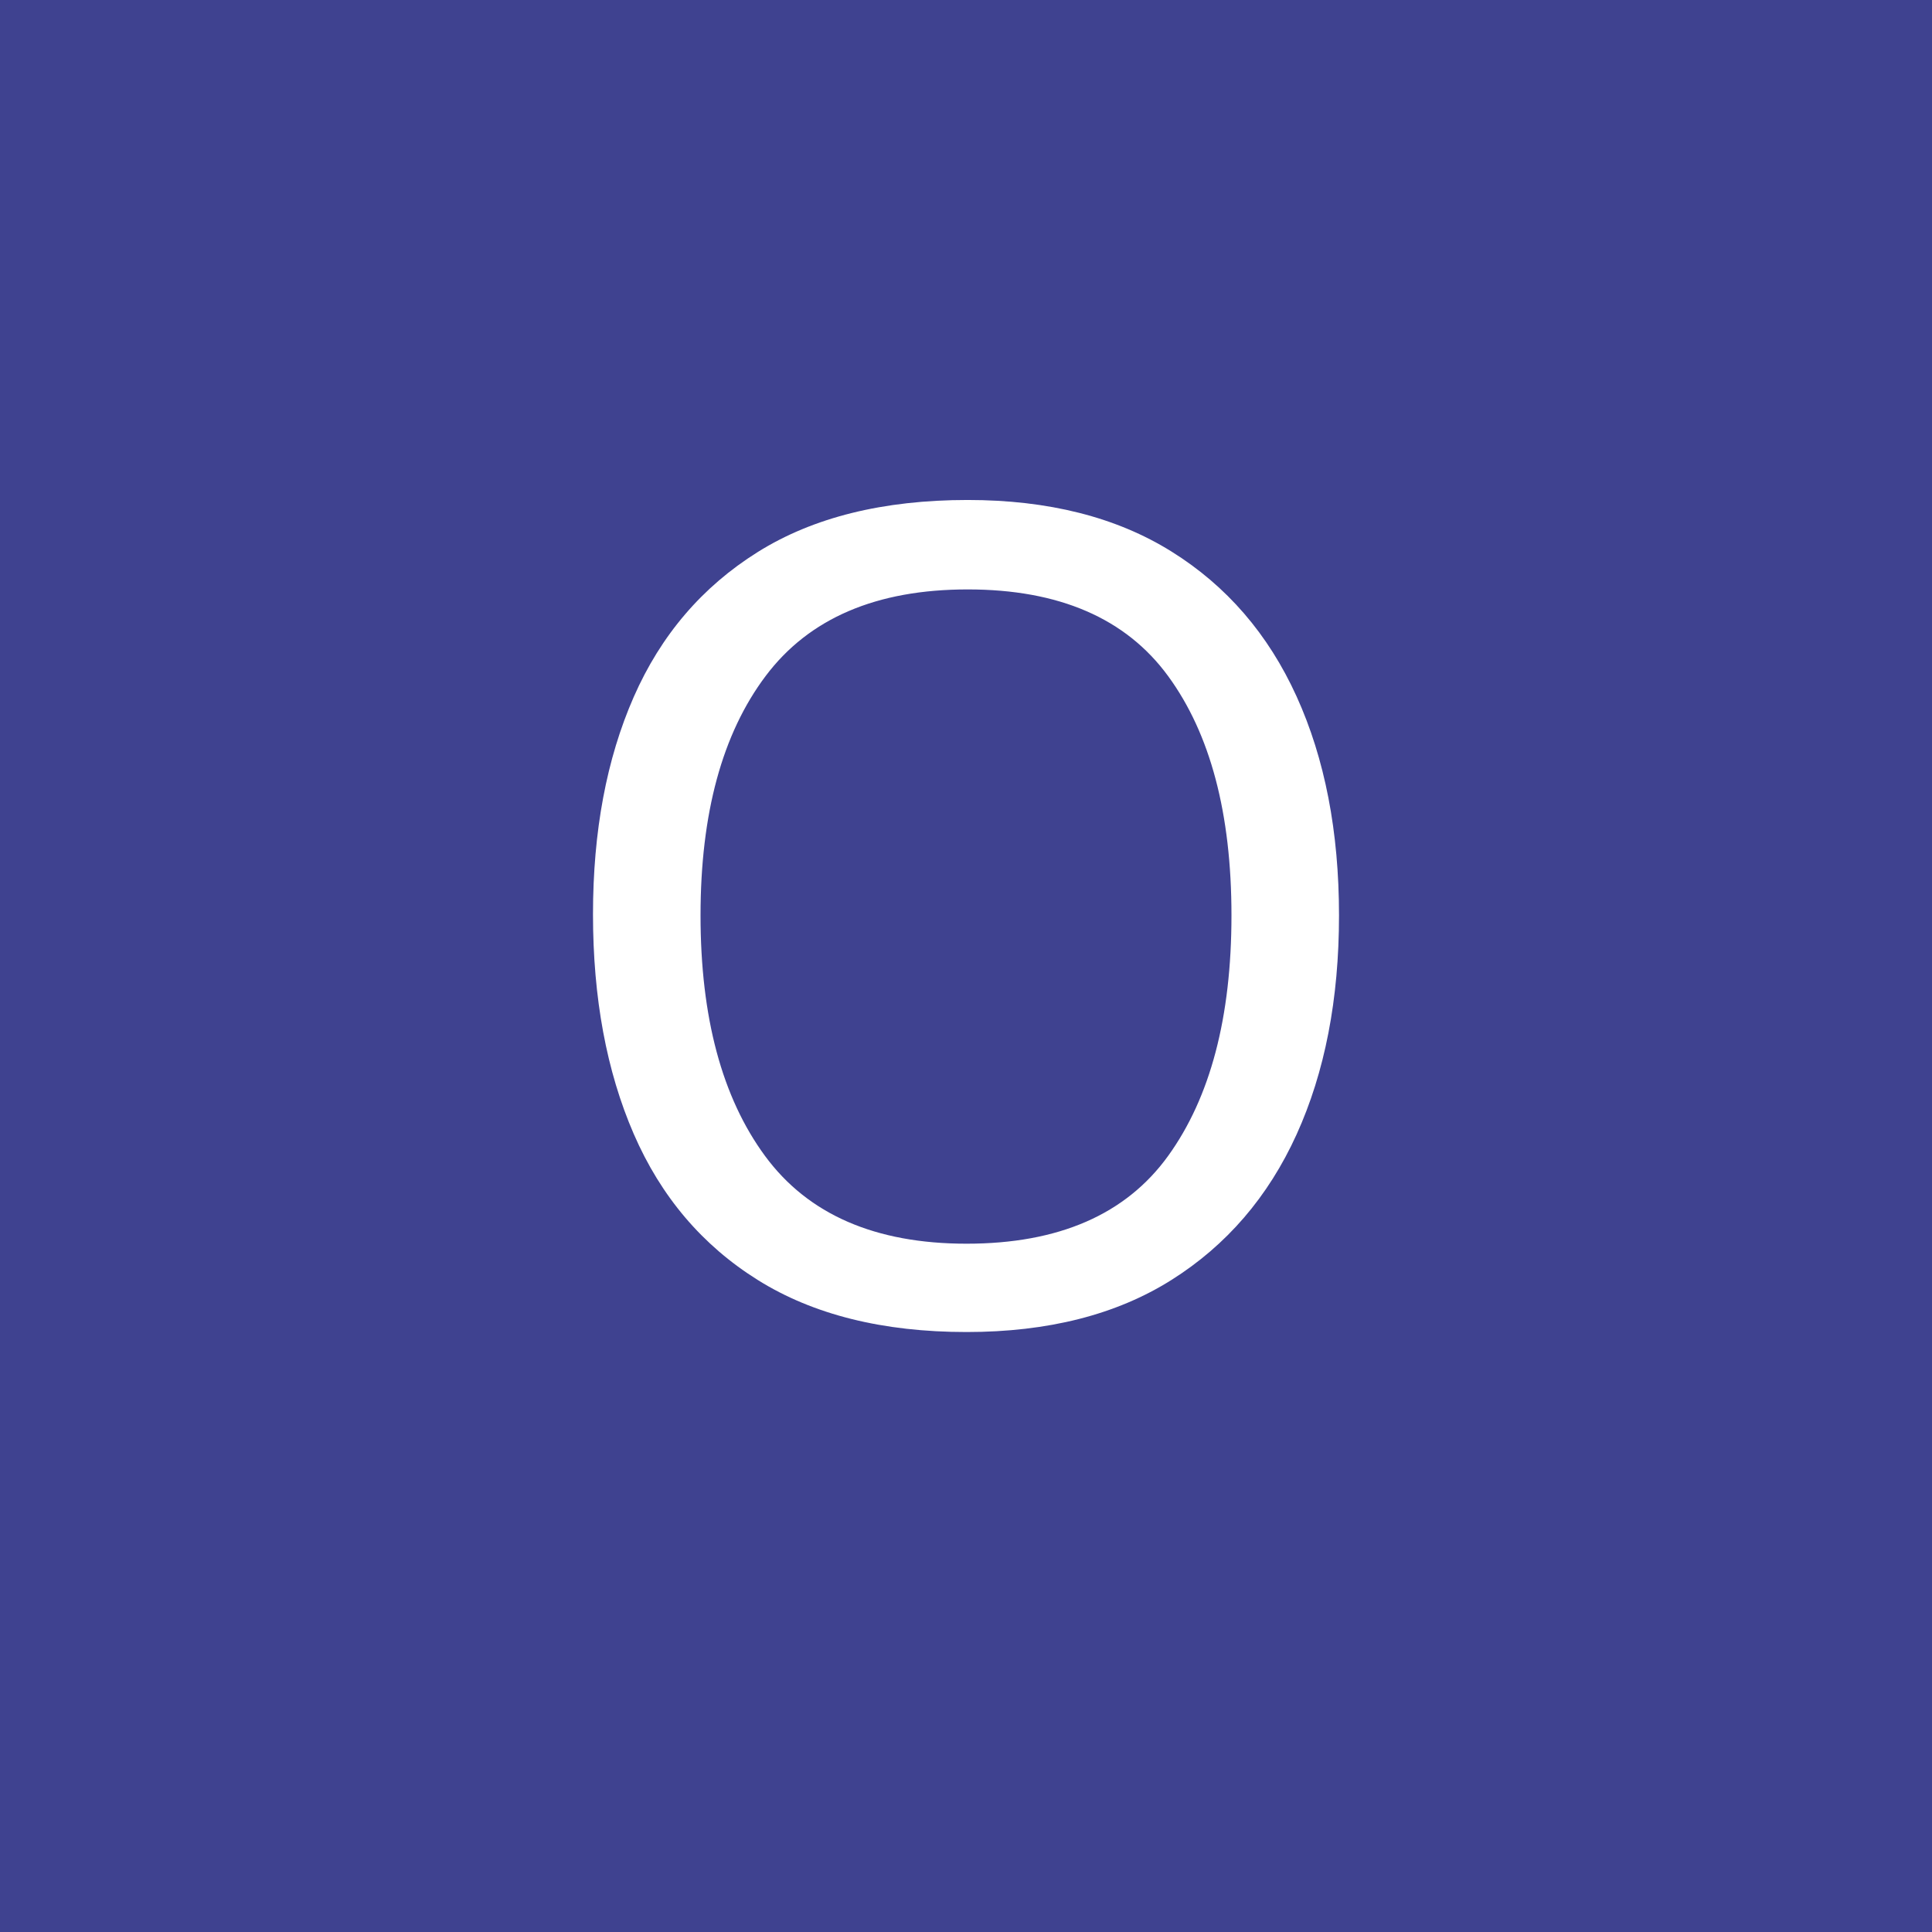
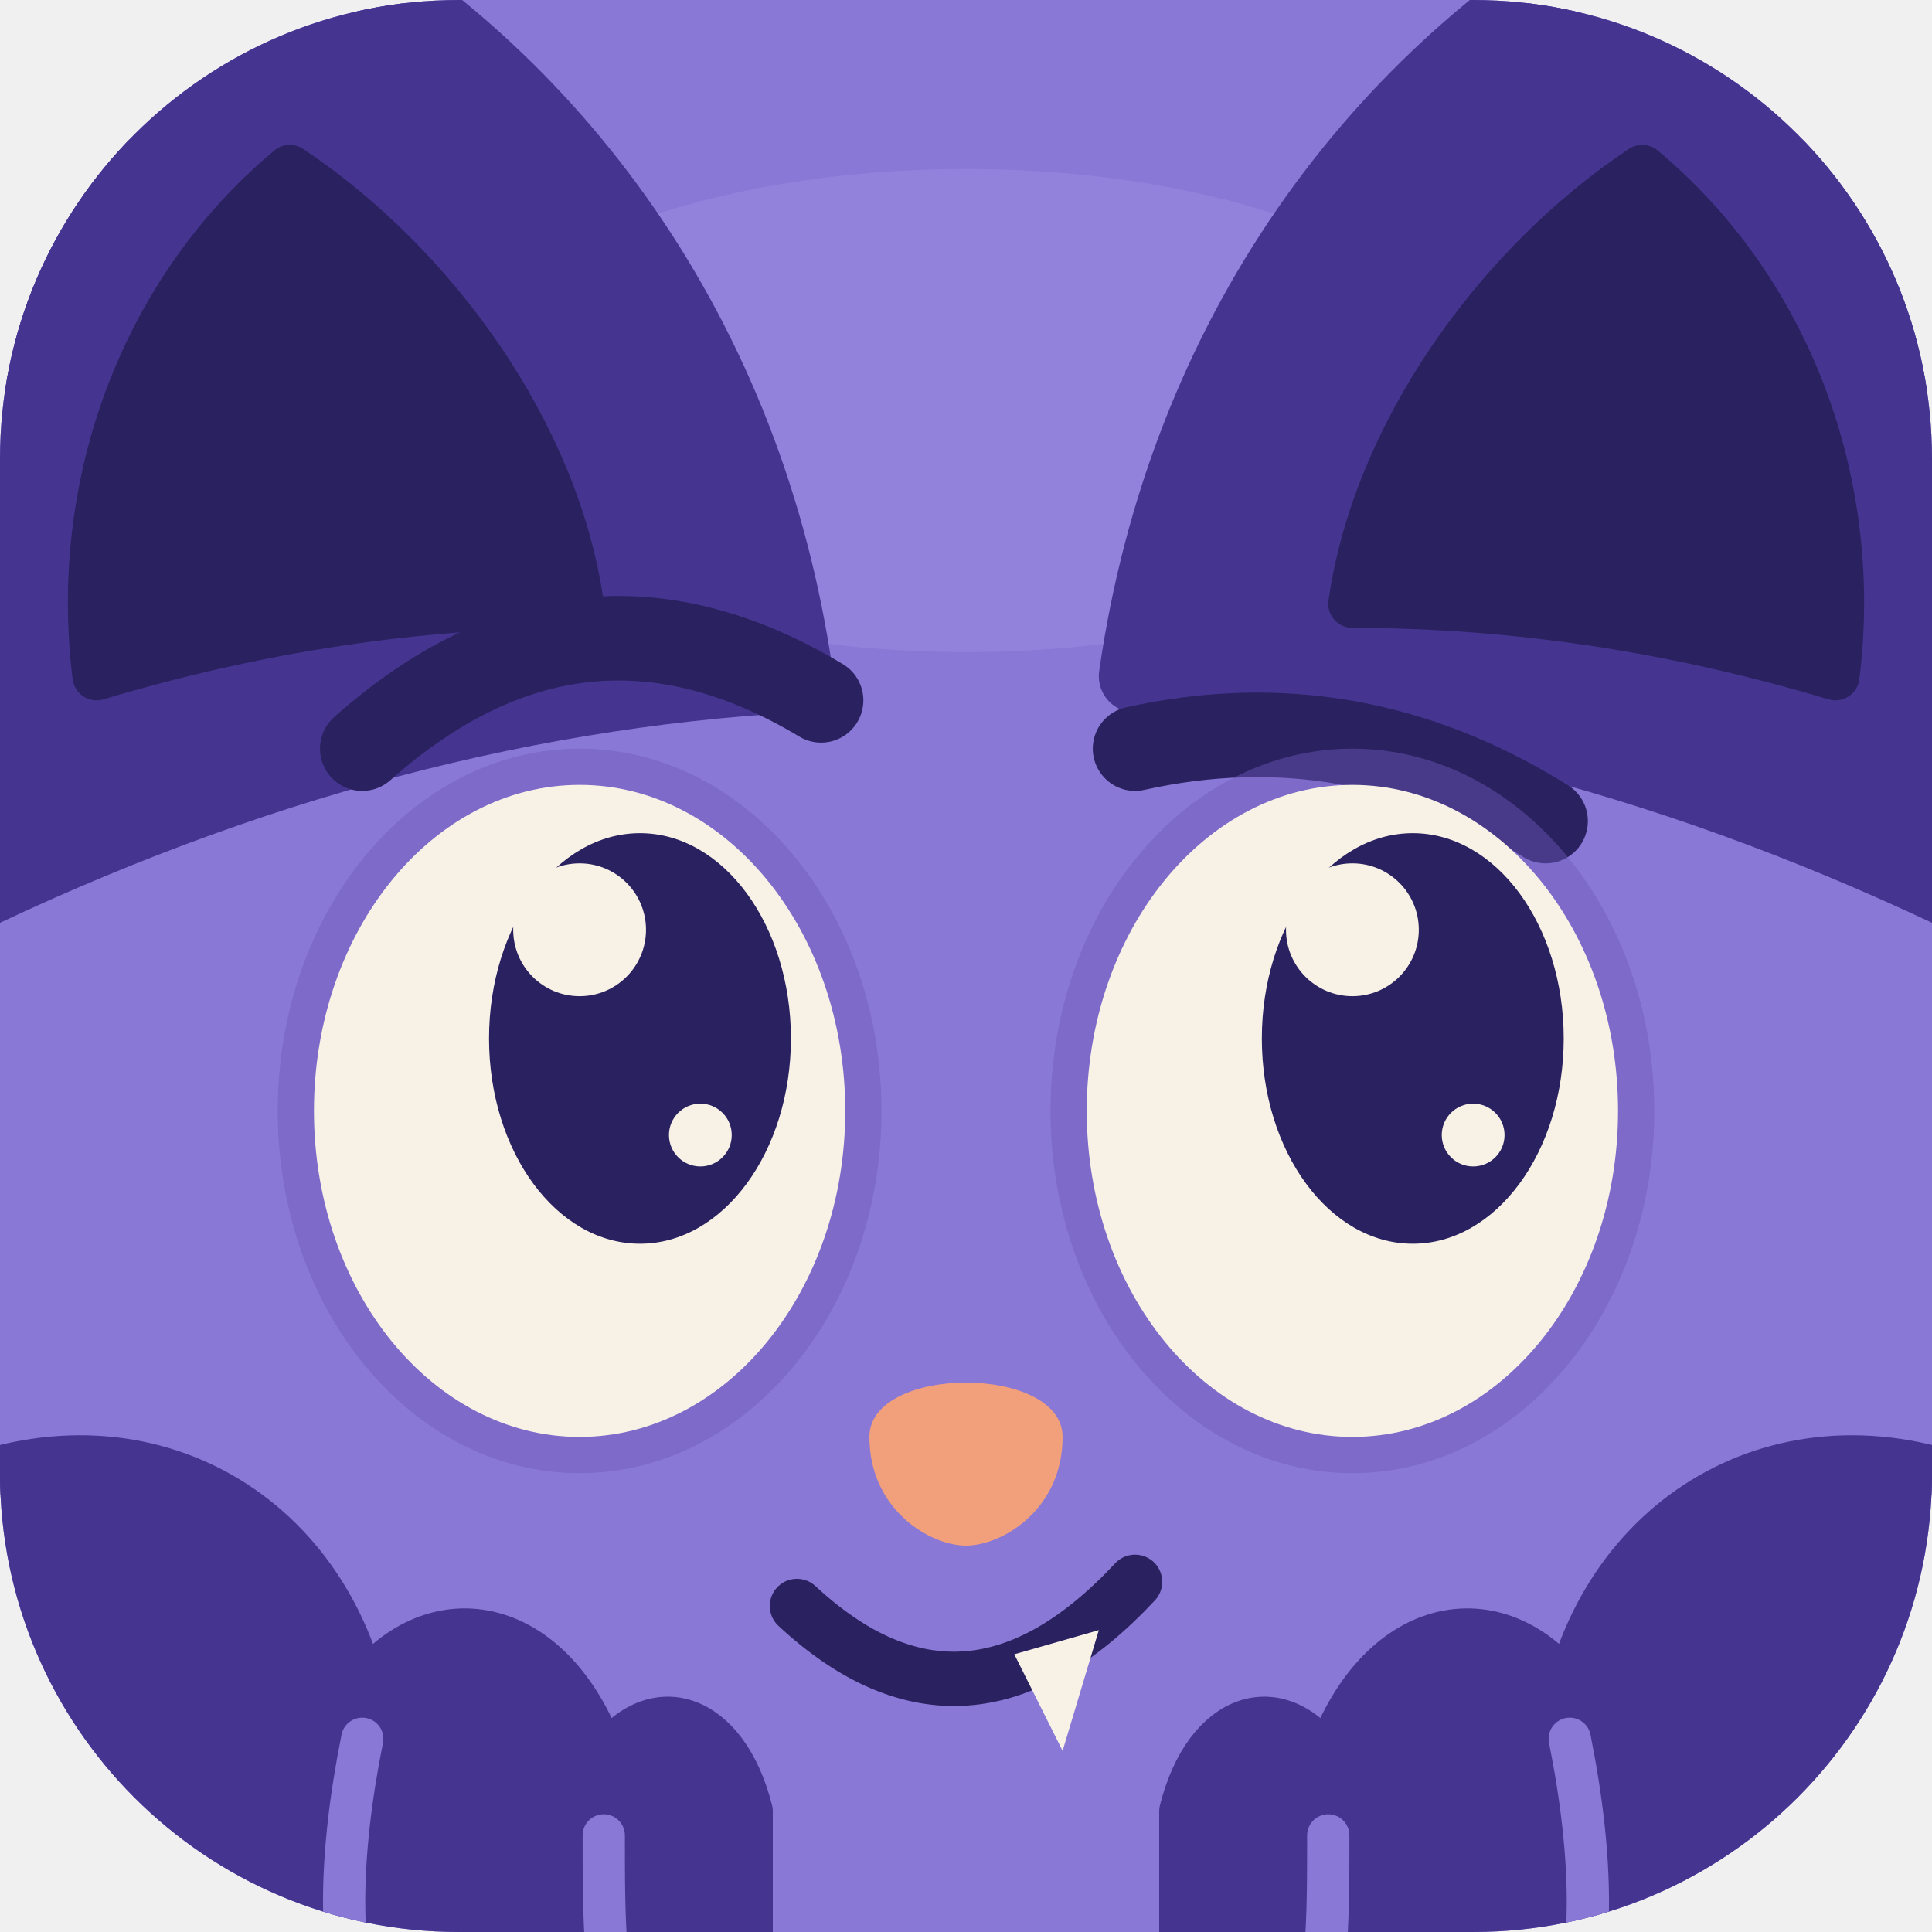
- <svg xmlns="http://www.w3.org/2000/svg" viewBox="0 0 512 512">
-   <rect width="512" height="512" fill="#3F4290" />
-   <text x="256" y="350" font-family="sans-serif" font-size="300" font-weight="300" text-anchor="middle" fill="#fff">O</text>
+ <svg xmlns="http://www.w3.org/2000/svg" viewBox="0 0 160 160" width="160" height="160">
+   <defs>
+     <clipPath id="sq">
+       <rect width="160" height="160" rx="38" />
+     </clipPath>
+   </defs>
+   <rect width="160" height="160" rx="38" fill="#8A78D6" />
+   <g transform="">
+     <g clip-path="url(#sq)" stroke-linejoin="round" stroke-linecap="round">
+       <ellipse cx="80" cy="34" rx="44" ry="20" fill="#9B8BE0" opacity=".55" />
+       <g>
+         <path d="M-6 76C-10 38 2 10 24 -6C46 6 62 28 66 56Q30 58 -6 76Z" fill="#453590" stroke="#453590" stroke-width="6" />
+         <path d="M8 56C6 40 12 24 24 14C36 22 46 36 48 50Q28 50 8 56Z" fill="#2a2160" stroke="#2a2160" stroke-width="4" />
+       </g>
+       <g transform="translate(160 0) scale(-1 1)">
+         <path d="M-6 76C-10 38 2 10 24 -6C46 6 62 28 66 56Q30 58 -6 76Z" fill="#453590" stroke="#453590" stroke-width="6" />
+         <path d="M8 56C6 40 12 24 24 14C36 22 46 36 48 50Q28 50 8 56Z" fill="#2a2160" stroke="#2a2160" stroke-width="4" />
+       </g>
+       <g>
+         <path d="M-6 124C10 116 26 124 30 140C36 132 46 134 50 146C54 140 60 142 62 150L62 170L-6 170Z" fill="#453590" stroke="#453590" stroke-width="4" />
+         <path d="M30 144C28 154 28 162 30 168M50 152C50 159 50 165 52 170" fill="none" stroke="#8A78D6" stroke-width="3.5" />
+       </g>
+       <g transform="translate(160 0) scale(-1 1)">
+         <path d="M-6 124C10 116 26 124 30 140C36 132 46 134 50 146C54 140 60 142 62 150L62 170L-6 170Z" fill="#453590" stroke="#453590" stroke-width="4" />
+         <path d="M30 144C28 154 28 162 30 168M50 152C50 159 50 165 52 170" fill="none" stroke="#8A78D6" stroke-width="3.5" />
+       </g>
+       <path d="M30 62Q48 46 68 58M94 62Q112 58 128 68" fill="none" stroke="#2a2160" stroke-width="7" />
+       <ellipse cx="48" cy="92" rx="25" ry="30" fill="#6C59BA" opacity=".45" />
+       <ellipse cx="112" cy="92" rx="25" ry="30" fill="#6C59BA" opacity=".45" />
+       <ellipse cx="48" cy="92" rx="22" ry="27" fill="#F7F1E6" />
+       <ellipse cx="112" cy="92" rx="22" ry="27" fill="#F7F1E6" />
+       <ellipse cx="53" cy="86" rx="12.5" ry="17" fill="#2a2160" />
+       <ellipse cx="117" cy="86" rx="12.5" ry="17" fill="#2a2160" />
+       <circle cx="48" cy="77" r="5.5" fill="#F7F1E6" />
+       <circle cx="112" cy="77" r="5.5" fill="#F7F1E6" />
+       <circle cx="58" cy="94" r="2.6" fill="#F7F1E6" />
+       <circle cx="122" cy="94" r="2.6" fill="#F7F1E6" />
+       <path d="M72 119C72 113 88 113 88 119C88 125 83 128 80 128C77 128 72 125 72 119Z" fill="#F2A07B" />
+       <path d="M66 133Q80 146 94 131" fill="none" stroke="#2a2160" stroke-width="4.5" />
+       <path d="M84 137L91 135L88 145Z" fill="#F7F1E6" />
+     </g>
+   </g>
</svg>
